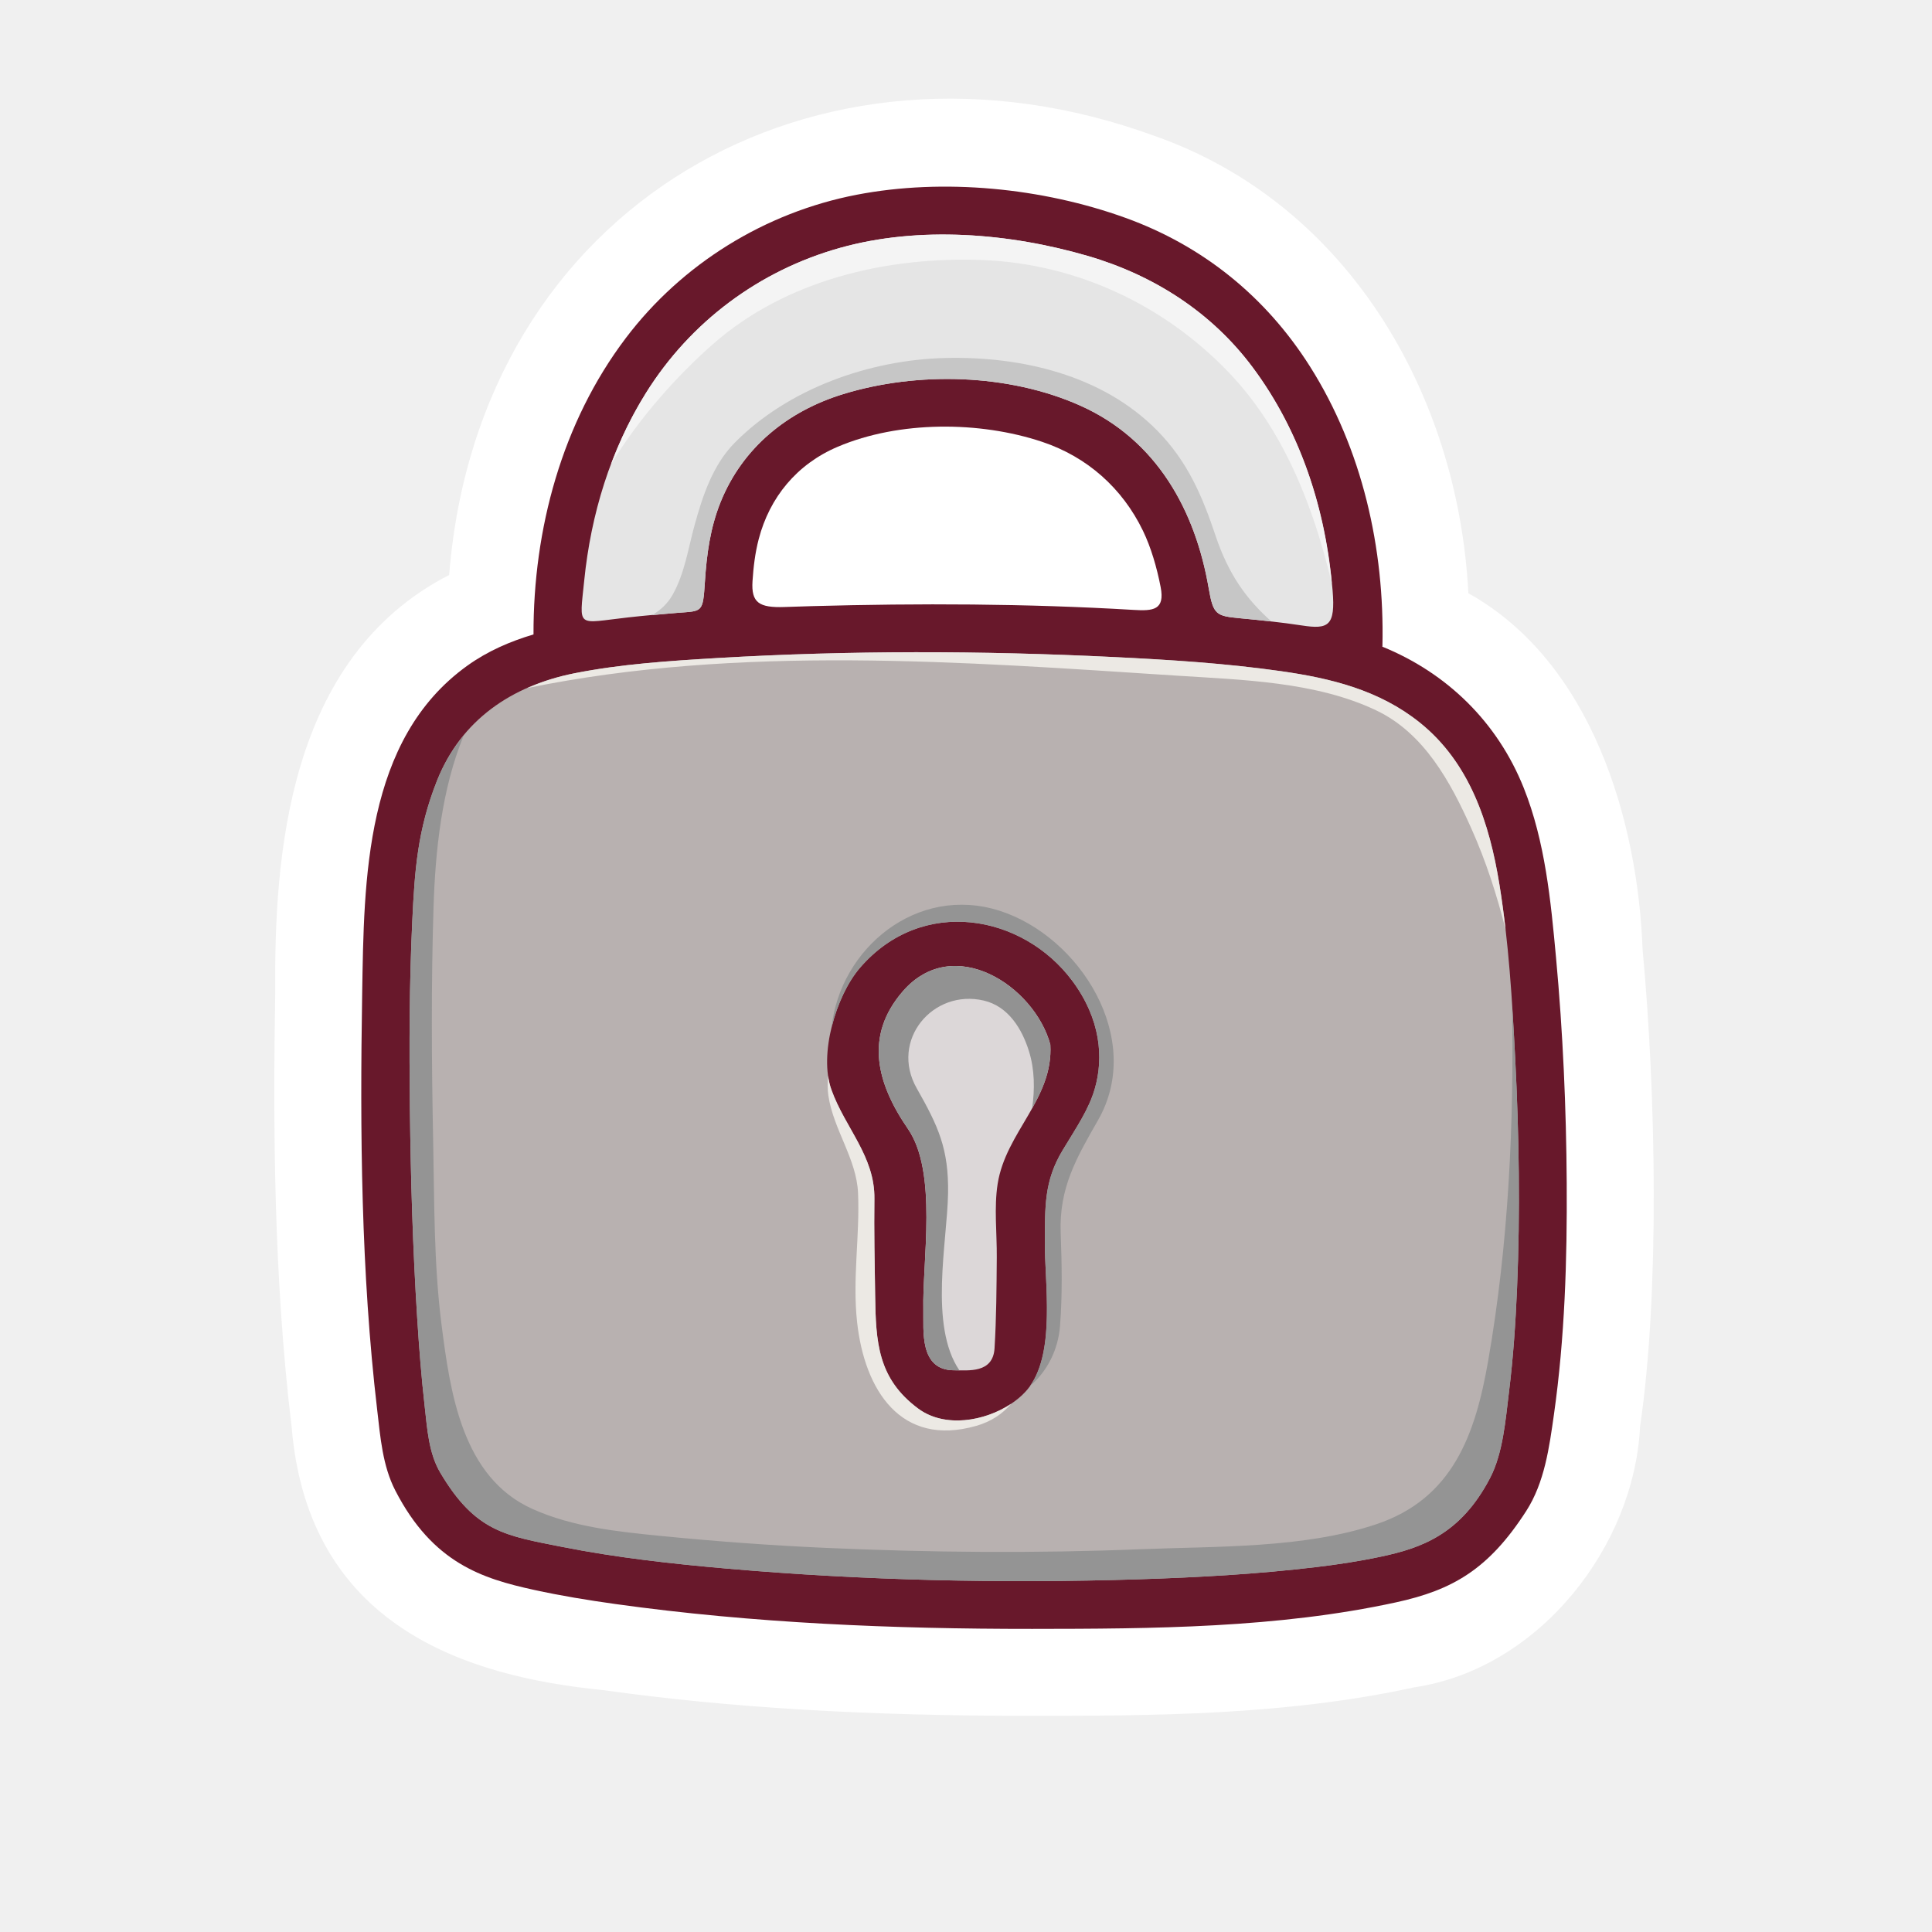
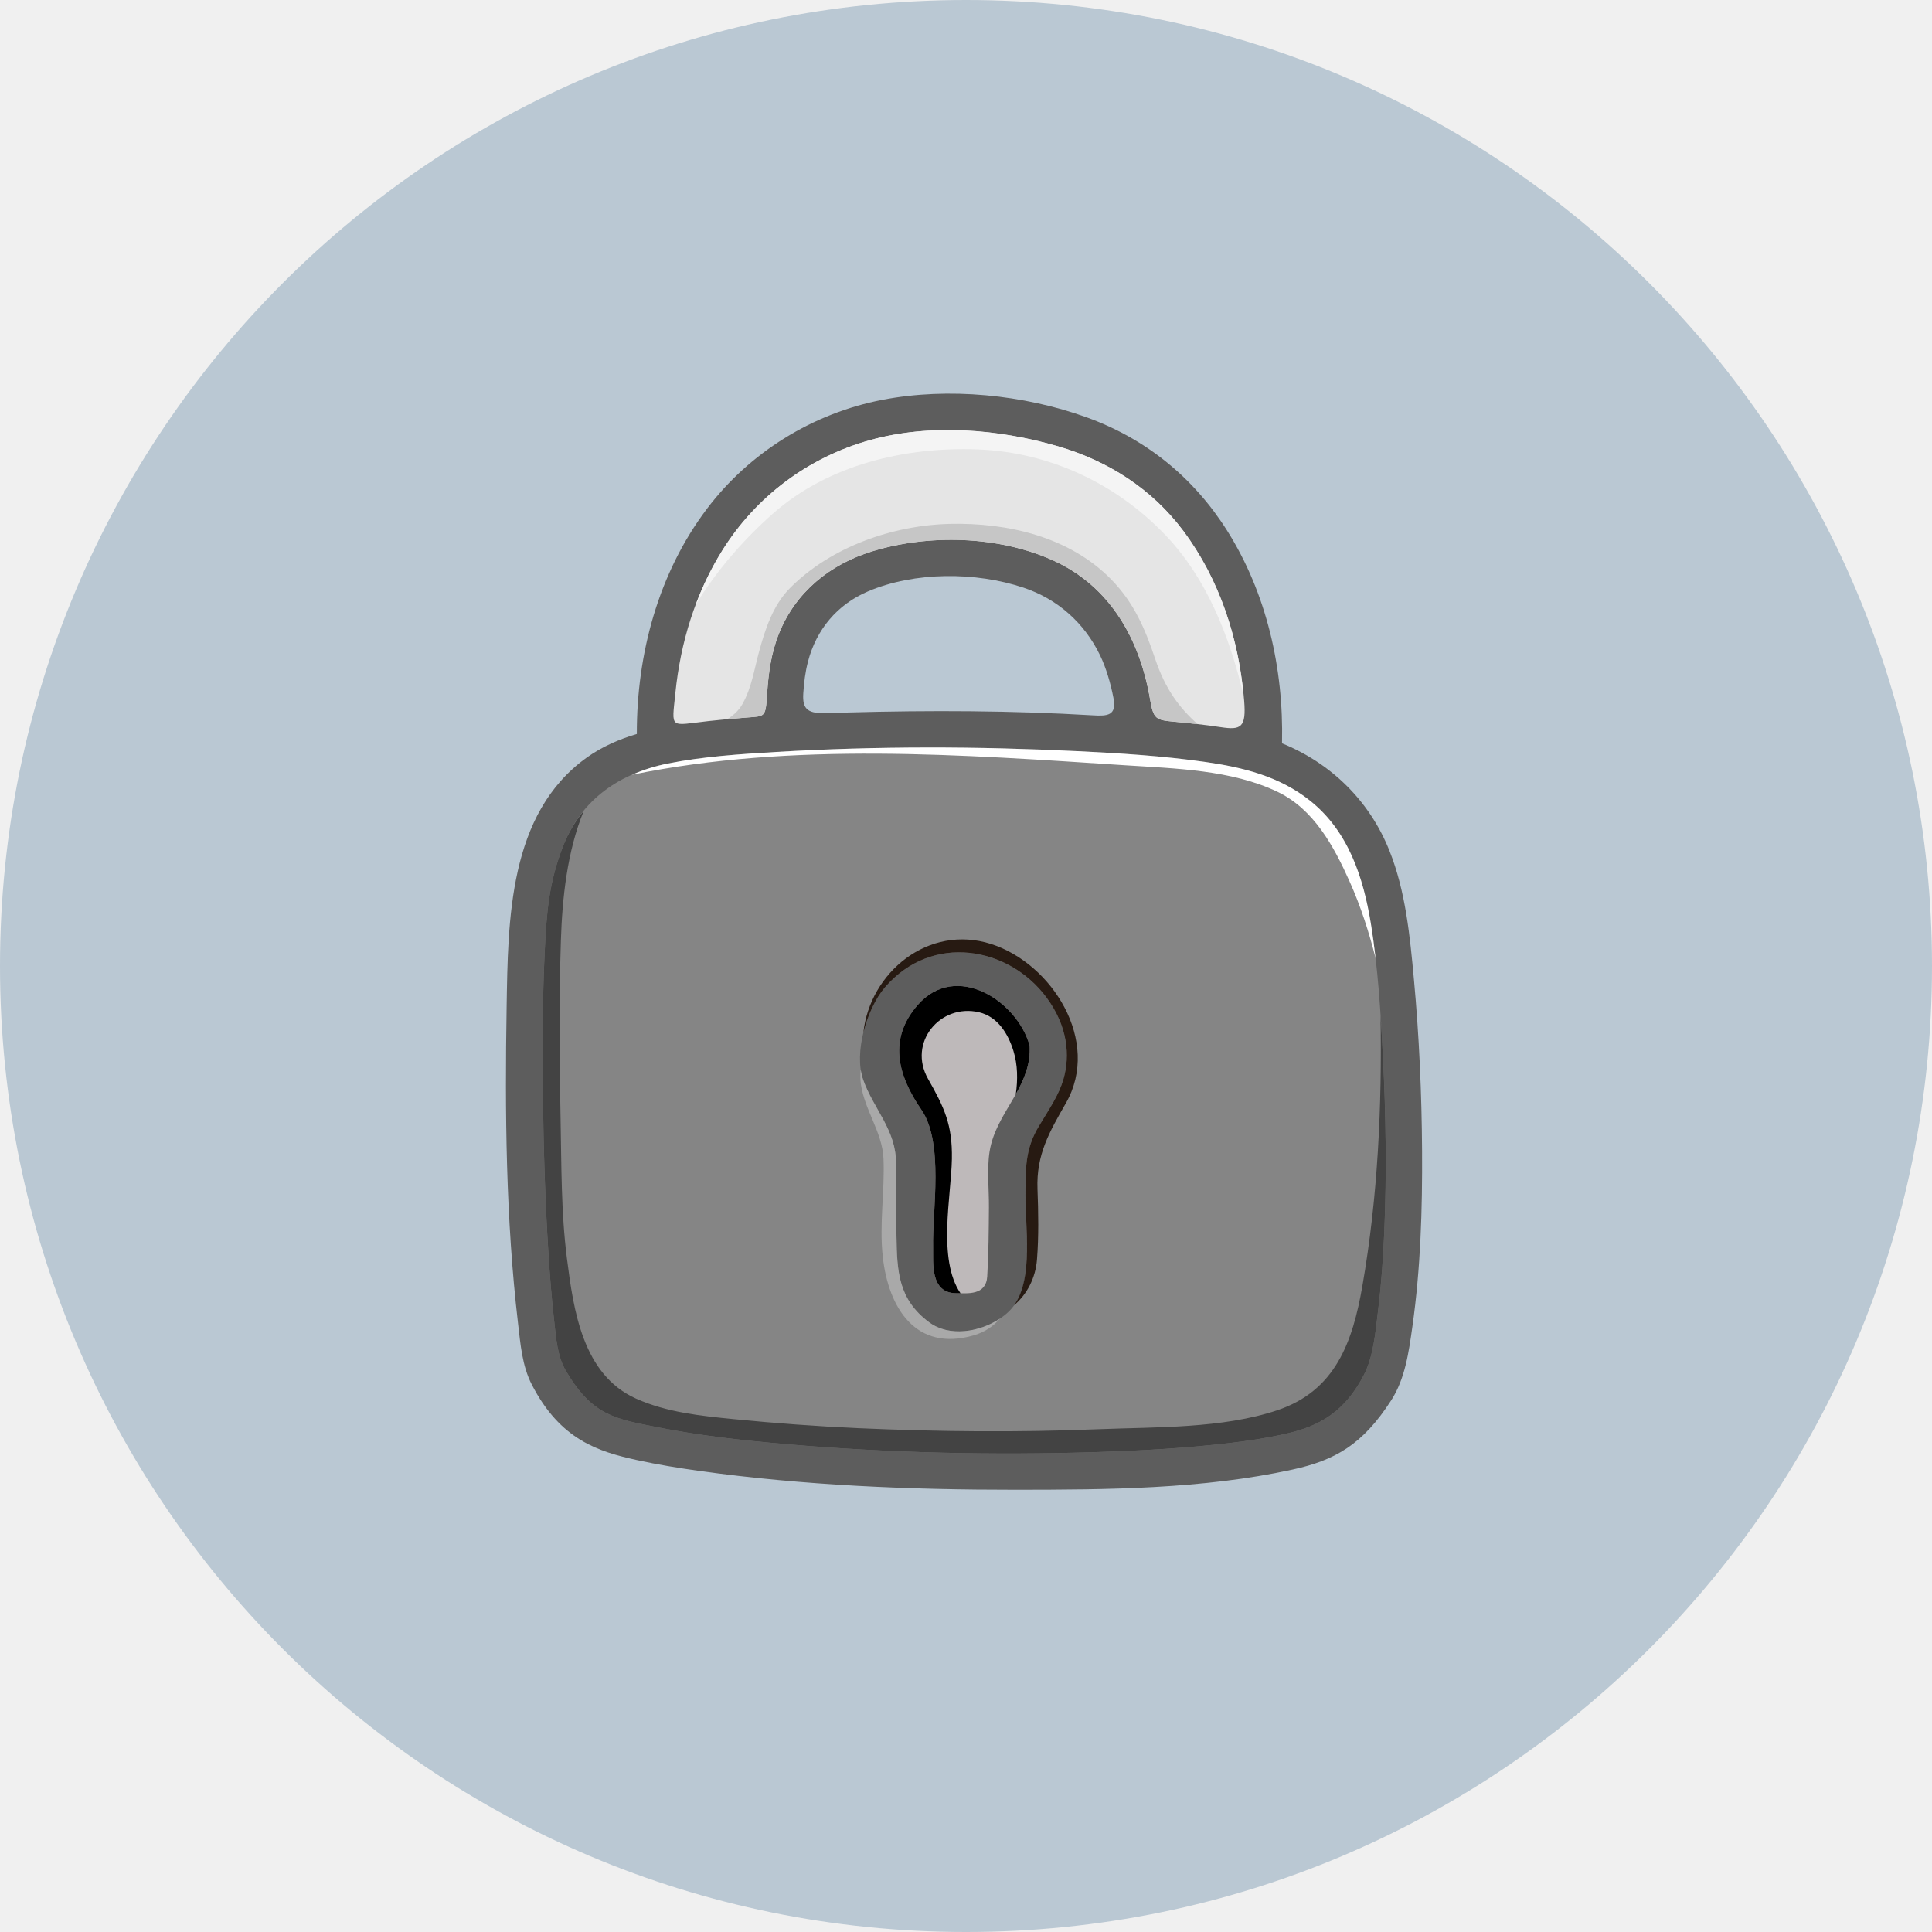
<svg xmlns="http://www.w3.org/2000/svg" xmlnsXlink="http://www.w3.org/1999/xlink" xmlnsSvgjs="http://svgjs.com/svgjs" version="1.1" width="512" height="512" x="0" y="0" viewBox="0 0 850.394 850.394" style="enable-background:new 0 0 512 512" xml:space="preserve" class="">
-   <g transform="matrix(1,0,0,1,70,45)">
+   <circle r="425.197" cx="425.197" cy="425.197" fill="#bac8d3" shape="circle" />
+   <g transform="matrix(0.76,0,0,0.76,155.0394,145.0396)">
    <g>
-       <path d="m653.011 373.002c-2.07-56.398-22.18-126.48-76.688-156.871-4.555-88.43-53.746-171.637-137.902-201.219-148.932-54.543-297.788 30.387-310.718 193.176-71.492 36.672-77.004 124.441-76.555 183.723-.969 57.098-.766 125.258 7.238 191.473 7.336 87.473 76.504 109.645 137.207 115.652 55.45 7.77 116.129 11.363 188.762 11.305 52.031-.035 111.008-.066 168.27-12.559 55.133-8.258 96.781-62.258 99.273-114.848 8.656-58.43 7.02-146.531 1.113-209.832z" fill="#ffffff" data-original="#ffffff" class="" />
+       <path d="m653.011 373.002c-2.07-56.398-22.18-126.48-76.688-156.871-4.555-88.43-53.746-171.637-137.902-201.219-148.932-54.543-297.788 30.387-310.718 193.176-71.492 36.672-77.004 124.441-76.555 183.723-.969 57.098-.766 125.258 7.238 191.473 7.336 87.473 76.504 109.645 137.207 115.652 55.45 7.77 116.129 11.363 188.762 11.305 52.031-.035 111.008-.066 168.27-12.559 55.133-8.258 96.781-62.258 99.273-114.848 8.656-58.43 7.02-146.531 1.113-209.832z" fill="none" data-original="#ffffff" class="" />
      <g>
-         <path d="m614.906 376.51c-2.309-25.066-4.793-51.141-14.215-74.703-11.566-28.953-33.734-50.547-62.238-62.168.008-.145.039-.266.047-.41.961-42.793-8.867-86.535-31.918-122.949-19.406-30.652-47.047-53.051-81.164-65.379-36.574-13.215-80.136-17.551-118.363-10.176-40.277 7.77-76.887 30.402-101.614 63.098-28.141 37.195-40.73 84.168-40.613 130.43-10.25 3.059-20.098 7.293-29.035 13.684-45.364 32.463-45.555 94.19-46.379 144.506-1.004 60.82-.496 122.625 6.605 183.113 1.402 12.008 2.363 24.613 7.98 35.516 16.469 31.977 38.379 38.766 60.938 43.711 11.883 2.609 23.898 4.566 35.949 6.25 60.653 8.469 122.254 10.98 183.445 10.941 52.965-.035 108.164-.344 160.152-11.68 24.859-5.414 40.758-14.516 57.297-40.191 8.102-12.59 10.164-28.09 12.227-42.637 4.766-33.672 5.809-67.809 5.602-101.777-.203-33.089-1.66-66.226-4.703-99.179zm-185.984-153.055c-47.078-2.801-94.414-2.953-141.457-1.66-4.027.109-8.055.234-12.082.383-11.301.406-14.762-1.914-14.156-11.367.41-6.266 1.129-12.391 2.742-18.563 4.789-18.297 16.719-32.926 34.762-40.598 27-11.484 62.41-11.391 90.015-2.16 19.801 6.617 35.281 20.398 44.336 39.121 3.563 7.363 6.133 16.23 7.785 24.77 1.984 10.207-3.356 10.59-11.945 10.074z" fill="#68182b" data-original="#68182b" class="" />
-         <path d="m214.25 128.092c19.57-31.391 49.872-54.012 85.497-63.988 34.867-9.762 74.523-6.512 109.035 3.543 28.949 8.438 54.445 24.711 72.582 49.027 21.297 28.555 32.332 63.051 35.199 98.238 1.285 15.598-1.773 17.203-13.574 15.387-8.988-1.379-18.082-2.301-27.031-3.152-10.574-1-11.91-1.445-13.91-13.086-5.859-34.242-22.801-65.461-56.602-80.543-31.469-14.043-71.527-15.102-104.324-5.043-24.469 7.508-44.27 23.559-53.934 47.508-4.625 11.453-6.145 23.203-6.915 35.121-.891 13.645-1.055 12.805-11.844 13.629-7.305.563-14.598 1.215-21.875 2.023-23.043 2.559-21.574 5.184-19.398-16.273 2.934-29.055 11.523-57.407 27.094-82.391z" fill="#e5e5e5" data-original="#e5e5e5" class="" />
-         <path d="m596.937 420.904c-1.301-25.527-2.852-51.328-6.949-76.594-4.371-26.949-13-53.559-35.055-71.258-17.859-14.332-39.145-19.508-61.211-22.645-24.359-3.465-49.039-5.004-73.594-6.203-58.012-2.832-116.382-2.98-174.371.441-21.208 1.254-42.446 2.637-63.024 6.73-27.547 5.48-49.777 20.543-60.355 47.184-8.609 21.676-9.84 39.465-10.902 61.699-1.32 27.523-1.363 55.121-1.055 82.668.348 30.836 1.266 61.688 3.23 92.473.824 12.891 1.816 25.785 3.281 38.625 1.113 9.785 1.734 20.547 6.855 29.195 15.496 26.156 28.766 27.727 53.559 32.645 24.121 4.785 48.629 7.492 73.11 9.617 60.02 5.195 120.523 6.57 180.726 4.668 26.117-.832 52.27-2.277 78.219-5.387 9.492-1.133 18.965-2.57 28.32-4.563 17.969-3.789 35.238-9.887 48.133-34.594 5.723-10.961 6.828-25.617 8.324-37.742 1.887-15.234 2.926-30.566 3.574-45.902 1.42-33.654.896-67.412-.815-101.057zm-185.078 13.414c-2.625 8.973-7.781 16.469-14.129 26.977-8.277 13.695-7.703 25.188-7.832 40.387-.148 17.883 5.125 49.895-7.777 65.047-10.137 11.906-33.605 18.914-47.929 8.301-17.855-13.223-18.691-29.254-18.988-49.961-.199-14.113-.516-28.246-.324-42.359.25-18.793-12.887-31.203-18.93-48.066-5.578-15.574 1.969-41.344 12.59-53.664 27.383-31.758 71.757-23.434 93.476 5.793 12.472 16.784 13.843 33.858 9.843 47.545z" fill="#b8b1b0" data-original="#ff7a0d" class="" />
-         <path d="m327.293 391.439c22.344-25.918 58.097-2.371 65.027 23.363 1.375 23.988-19.605 38.43-23.195 61.316-1.629 10.395-.285 21.863-.379 32.363-.109 13.324-.164 26.691-.988 39.996-.684 11.117-11.563 9.668-17.851 9.668-15.438 0-13.293-17.902-13.492-26.52-.492-21.602 6.402-60.598-6.777-79.746-13.966-20.295-19.083-41.025-2.345-60.44z" fill="#dcd7d8" data-original="#ff2e60" class="" />
-         <path d="m392.32 414.803c-6.93-25.734-42.683-49.281-65.027-23.363-16.738 19.414-11.621 40.145 2.344 60.441 13.18 19.148 6.285 58.145 6.777 79.746.199 8.617-1.945 26.52 13.492 26.52.738 0 1.543.02 2.387.039-13.445-19.707-5.352-56.598-4.996-77.84.336-19.75-4.344-29.684-13.789-46.324-11.957-21.059 7.055-43.848 29.5-38.613 10.859 2.539 16.875 12.523 19.918 22.348 2.504 8.082 2.59 16.648 1.387 25.094 4.765-8.517 8.62-17.33 8.007-28.048z" fill="#929292" data-original="#ea0f4d" class="" />
-         <path d="m116.933 574.025c1.113 9.785 1.734 20.547 6.855 29.195 15.496 26.156 28.766 27.727 53.559 32.645 24.121 4.785 48.629 7.492 73.11 9.617 60.02 5.195 120.523 6.57 180.726 4.668 26.117-.832 52.27-2.277 78.219-5.387 9.492-1.133 18.965-2.57 28.32-4.563 17.969-3.789 35.238-9.887 48.133-34.594 5.723-10.961 6.828-25.617 8.324-37.742 1.887-15.234 2.926-30.566 3.574-45.902 1.418-33.656.895-67.414-.816-101.059-.402-7.895-.867-15.82-1.387-23.75.891 52.52-1.484 105.023-10.52 156.867-5.664 32.484-15.59 60.637-49.32 71.922-31.891 10.664-70.188 9.625-103.438 10.961-46.402 1.875-92.89 1.473-139.277-.605-24.016-1.074-47.988-2.859-71.911-5.215-19.203-1.898-38.887-3.914-56.68-11.883-31.031-13.898-36.254-51.352-40.07-81.246-3.406-26.664-3.137-54.043-3.676-80.875-.688-34.32-.91-68.699.176-103.016.793-24.621 3.586-51.699 13.25-75.266-4.707 5.73-8.715 12.234-11.707 19.762-8.609 21.676-9.84 39.465-10.902 61.699-1.32 27.523-1.363 55.121-1.055 82.668.348 30.836 1.266 61.688 3.23 92.473.826 12.892 1.819 25.787 3.283 38.626z" fill="#949494" data-original="#ef6200" class="" />
-         <path d="m370.011 355.893c-36.351-11.645-70.281 16.531-73.98 51.395 2.48-10.18 7.074-20.008 12.508-26.309 27.383-31.758 71.757-23.434 93.476 5.793 12.473 16.785 13.844 33.859 9.844 47.547-2.625 8.973-7.781 16.469-14.129 26.977-8.277 13.695-7.703 25.188-7.832 40.387-.145 17.27 4.723 47.68-6.57 63.395 7.605-6.367 12.434-15.973 13.25-26.387 1.063-13.535.813-27.293.297-40.844-.773-20.086 6.98-33.223 16.492-49.879 20.406-35.763-8.016-80.759-43.356-92.075z" fill="#949494" data-original="#ef6200" class="" />
-         <path d="m307.266 536.986c3.277 29.848 19.215 55.129 52.445 45.621 6.691-1.91 11.633-5.352 15.34-9.715-11.664 7.766-29.257 10.73-40.859 2.137-17.855-13.223-18.691-29.254-18.988-49.961-.199-14.113-.516-28.246-.324-42.359.25-18.793-12.887-31.203-18.93-48.066-.68-1.891-1.141-3.941-1.453-6.09-.242 2.918-.309 5.848.125 8.734 2.25 14.977 12.422 27.816 13.059 42.848.819 19.09-2.525 37.597-.415 56.851z" fill="#ece9e4" data-original="#ffb85a" class="" />
-         <path d="m589.988 344.311c-4.371-26.949-13-53.559-35.055-71.258-17.859-14.332-39.145-19.508-61.211-22.645-24.359-3.465-49.039-5.004-73.594-6.203-58.012-2.832-116.382-2.98-174.371.441-21.208 1.254-42.446 2.637-63.024 6.73-7.316 1.457-14.219 3.641-20.668 6.48 93.153-19.117 191.829-11.574 285.652-5.477 28.969 1.879 61.453 2.617 88.078 15.32 21.102 10.063 32.703 31.555 41.816 51.922 6.477 14.457 11.281 29.379 15.09 44.566-.764-6.654-1.647-13.287-2.713-19.876z" fill="#ece9e4" data-original="#ffb85a" class="" />
+         <path d="m614.906 376.51c-2.309-25.066-4.793-51.141-14.215-74.703-11.566-28.953-33.734-50.547-62.238-62.168.008-.145.039-.266.047-.41.961-42.793-8.867-86.535-31.918-122.949-19.406-30.652-47.047-53.051-81.164-65.379-36.574-13.215-80.136-17.551-118.363-10.176-40.277 7.77-76.887 30.402-101.614 63.098-28.141 37.195-40.73 84.168-40.613 130.43-10.25 3.059-20.098 7.293-29.035 13.684-45.364 32.463-45.555 94.19-46.379 144.506-1.004 60.82-.496 122.625 6.605 183.113 1.402 12.008 2.363 24.613 7.98 35.516 16.469 31.977 38.379 38.766 60.938 43.711 11.883 2.609 23.898 4.566 35.949 6.25 60.653 8.469 122.254 10.98 183.445 10.941 52.965-.035 108.164-.344 160.152-11.68 24.859-5.414 40.758-14.516 57.297-40.191 8.102-12.59 10.164-28.09 12.227-42.637 4.766-33.672 5.809-67.809 5.602-101.777-.203-33.089-1.66-66.226-4.703-99.179zm-185.984-153.055c-47.078-2.801-94.414-2.953-141.457-1.66-4.027.109-8.055.234-12.082.383-11.301.406-14.762-1.914-14.156-11.367.41-6.266 1.129-12.391 2.742-18.563 4.789-18.297 16.719-32.926 34.762-40.598 27-11.484 62.41-11.391 90.015-2.16 19.801 6.617 35.281 20.398 44.336 39.121 3.563 7.363 6.133 16.23 7.785 24.77 1.984 10.207-3.356 10.59-11.945 10.074z" fill="#5d5d5d" data-original="#68182b" class="" />
+         <path d="m214.25 128.092c19.57-31.391 49.872-54.012 85.497-63.988 34.867-9.762 74.523-6.512 109.035 3.543 28.949 8.438 54.445 24.711 72.582 49.027 21.297 28.555 32.332 63.051 35.199 98.238 1.285 15.598-1.773 17.203-13.574 15.387-8.988-1.379-18.082-2.301-27.031-3.152-10.574-1-11.91-1.445-13.91-13.086-5.859-34.242-22.801-65.461-56.602-80.543-31.469-14.043-71.527-15.102-104.324-5.043-24.469 7.508-44.27 23.559-53.934 47.508-4.625 11.453-6.145 23.203-6.915 35.121-.891 13.645-1.055 12.805-11.844 13.629-7.305.563-14.598 1.215-21.875 2.023-23.043 2.559-21.574 5.184-19.398-16.273 2.934-29.055 11.523-57.407 27.094-82.391z" fill="#e5e5e5" data-original="#e5e5e5" />
+         <path d="m596.937 420.904c-1.301-25.527-2.852-51.328-6.949-76.594-4.371-26.949-13-53.559-35.055-71.258-17.859-14.332-39.145-19.508-61.211-22.645-24.359-3.465-49.039-5.004-73.594-6.203-58.012-2.832-116.382-2.98-174.371.441-21.208 1.254-42.446 2.637-63.024 6.73-27.547 5.48-49.777 20.543-60.355 47.184-8.609 21.676-9.84 39.465-10.902 61.699-1.32 27.523-1.363 55.121-1.055 82.668.348 30.836 1.266 61.688 3.23 92.473.824 12.891 1.816 25.785 3.281 38.625 1.113 9.785 1.734 20.547 6.855 29.195 15.496 26.156 28.766 27.727 53.559 32.645 24.121 4.785 48.629 7.492 73.11 9.617 60.02 5.195 120.523 6.57 180.726 4.668 26.117-.832 52.27-2.277 78.219-5.387 9.492-1.133 18.965-2.57 28.32-4.563 17.969-3.789 35.238-9.887 48.133-34.594 5.723-10.961 6.828-25.617 8.324-37.742 1.887-15.234 2.926-30.566 3.574-45.902 1.42-33.654.896-67.412-.815-101.057zm-185.078 13.414c-2.625 8.973-7.781 16.469-14.129 26.977-8.277 13.695-7.703 25.188-7.832 40.387-.148 17.883 5.125 49.895-7.777 65.047-10.137 11.906-33.605 18.914-47.929 8.301-17.855-13.223-18.691-29.254-18.988-49.961-.199-14.113-.516-28.246-.324-42.359.25-18.793-12.887-31.203-18.93-48.066-5.578-15.574 1.969-41.344 12.59-53.664 27.383-31.758 71.757-23.434 93.476 5.793 12.472 16.784 13.843 33.858 9.843 47.545z" fill="#858585" data-original="#ff7a0d" class="" />
+         <path d="m327.293 391.439c22.344-25.918 58.097-2.371 65.027 23.363 1.375 23.988-19.605 38.43-23.195 61.316-1.629 10.395-.285 21.863-.379 32.363-.109 13.324-.164 26.691-.988 39.996-.684 11.117-11.563 9.668-17.851 9.668-15.438 0-13.293-17.902-13.492-26.52-.492-21.602 6.402-60.598-6.777-79.746-13.966-20.295-19.083-41.025-2.345-60.44z" fill="#beb9ba" data-original="#ff2e60" />
+         <path d="m392.32 414.803c-6.93-25.734-42.683-49.281-65.027-23.363-16.738 19.414-11.621 40.145 2.344 60.441 13.18 19.148 6.285 58.145 6.777 79.746.199 8.617-1.945 26.52 13.492 26.52.738 0 1.543.02 2.387.039-13.445-19.707-5.352-56.598-4.996-77.84.336-19.75-4.344-29.684-13.789-46.324-11.957-21.059 7.055-43.848 29.5-38.613 10.859 2.539 16.875 12.523 19.918 22.348 2.504 8.082 2.59 16.648 1.387 25.094 4.765-8.517 8.62-17.33 8.007-28.048z" fill="#000000" data-original="#ea0f4d" />
+         <path d="m116.933 574.025c1.113 9.785 1.734 20.547 6.855 29.195 15.496 26.156 28.766 27.727 53.559 32.645 24.121 4.785 48.629 7.492 73.11 9.617 60.02 5.195 120.523 6.57 180.726 4.668 26.117-.832 52.27-2.277 78.219-5.387 9.492-1.133 18.965-2.57 28.32-4.563 17.969-3.789 35.238-9.887 48.133-34.594 5.723-10.961 6.828-25.617 8.324-37.742 1.887-15.234 2.926-30.566 3.574-45.902 1.418-33.656.895-67.414-.816-101.059-.402-7.895-.867-15.82-1.387-23.75.891 52.52-1.484 105.023-10.52 156.867-5.664 32.484-15.59 60.637-49.32 71.922-31.891 10.664-70.188 9.625-103.438 10.961-46.402 1.875-92.89 1.473-139.277-.605-24.016-1.074-47.988-2.859-71.911-5.215-19.203-1.898-38.887-3.914-56.68-11.883-31.031-13.898-36.254-51.352-40.07-81.246-3.406-26.664-3.137-54.043-3.676-80.875-.688-34.32-.91-68.699.176-103.016.793-24.621 3.586-51.699 13.25-75.266-4.707 5.73-8.715 12.234-11.707 19.762-8.609 21.676-9.84 39.465-10.902 61.699-1.32 27.523-1.363 55.121-1.055 82.668.348 30.836 1.266 61.688 3.23 92.473.826 12.892 1.819 25.787 3.283 38.626z" fill="#434343" data-original="#ef6200" />
+         <path d="m370.011 355.893c-36.351-11.645-70.281 16.531-73.98 51.395 2.48-10.18 7.074-20.008 12.508-26.309 27.383-31.758 71.757-23.434 93.476 5.793 12.473 16.785 13.844 33.859 9.844 47.547-2.625 8.973-7.781 16.469-14.129 26.977-8.277 13.695-7.703 25.188-7.832 40.387-.145 17.27 4.723 47.68-6.57 63.395 7.605-6.367 12.434-15.973 13.25-26.387 1.063-13.535.813-27.293.297-40.844-.773-20.086 6.98-33.223 16.492-49.879 20.406-35.763-8.016-80.759-43.356-92.075z" fill="#271a12" data-original="#ef6200" />
+         <path d="m307.266 536.986c3.277 29.848 19.215 55.129 52.445 45.621 6.691-1.91 11.633-5.352 15.34-9.715-11.664 7.766-29.257 10.73-40.859 2.137-17.855-13.223-18.691-29.254-18.988-49.961-.199-14.113-.516-28.246-.324-42.359.25-18.793-12.887-31.203-18.93-48.066-.68-1.891-1.141-3.941-1.453-6.09-.242 2.918-.309 5.848.125 8.734 2.25 14.977 12.422 27.816 13.059 42.848.819 19.09-2.525 37.597-.415 56.851z" fill="#a9a9a9" data-original="#ffb85a" />
+         <path d="m589.988 344.311c-4.371-26.949-13-53.559-35.055-71.258-17.859-14.332-39.145-19.508-61.211-22.645-24.359-3.465-49.039-5.004-73.594-6.203-58.012-2.832-116.382-2.98-174.371.441-21.208 1.254-42.446 2.637-63.024 6.73-7.316 1.457-14.219 3.641-20.668 6.48 93.153-19.117 191.829-11.574 285.652-5.477 28.969 1.879 61.453 2.617 88.078 15.32 21.102 10.063 32.703 31.555 41.816 51.922 6.477 14.457 11.281 29.379 15.09 44.566-.764-6.654-1.647-13.287-2.713-19.876z" fill="#ffffff" data-original="#ffb85a" />
        <path d="m489.64 228.549c-10.977-9.727-18.91-20.77-24.566-37.672-5.941-17.75-12.418-32.844-25.707-46.352-24.188-24.582-60.055-32.773-93.394-31.949-33.184.82-68.969 13.426-92.555 37.281-9.7 9.801-14.192 23.539-17.739 36.484-2.828 10.324-4.305 20.969-9.598 30.422-2.242 3.996-5.445 6.863-9.117 9.031 3.816-.355 7.633-.766 11.465-1.063 10.789-.824 10.953.016 11.844-13.629.77-11.918 2.289-23.668 6.915-35.121 9.664-23.949 29.465-40 53.934-47.508 32.797-10.059 72.855-9 104.324 5.043 33.801 15.082 50.742 46.301 56.602 80.543 2 11.641 3.336 12.086 13.91 13.086 4.534.431 9.108.884 13.682 1.404z" fill="#c6c6c6" data-original="#c6c6c6" class="" />
        <path d="m516.211 211.803c-3.25-34.109-14.184-67.418-34.848-95.129-18.137-24.316-43.633-40.59-72.582-49.027-34.512-10.055-74.167-13.305-109.035-3.543-35.625 9.977-65.926 32.598-85.497 63.988-6.199 9.941-11.242 20.43-15.309 31.27 12.348-20.367 28.906-38.805 44.66-52.707 32.215-28.441 76.723-38.805 118.813-37.195 41.316 1.574 79.926 19.707 108.375 49.402 24.212 25.281 37.309 58.913 45.423 92.941z" fill="#f4f4f4" data-original="#f4f4f4" />
      </g>
    </g>
  </g>
</svg>
